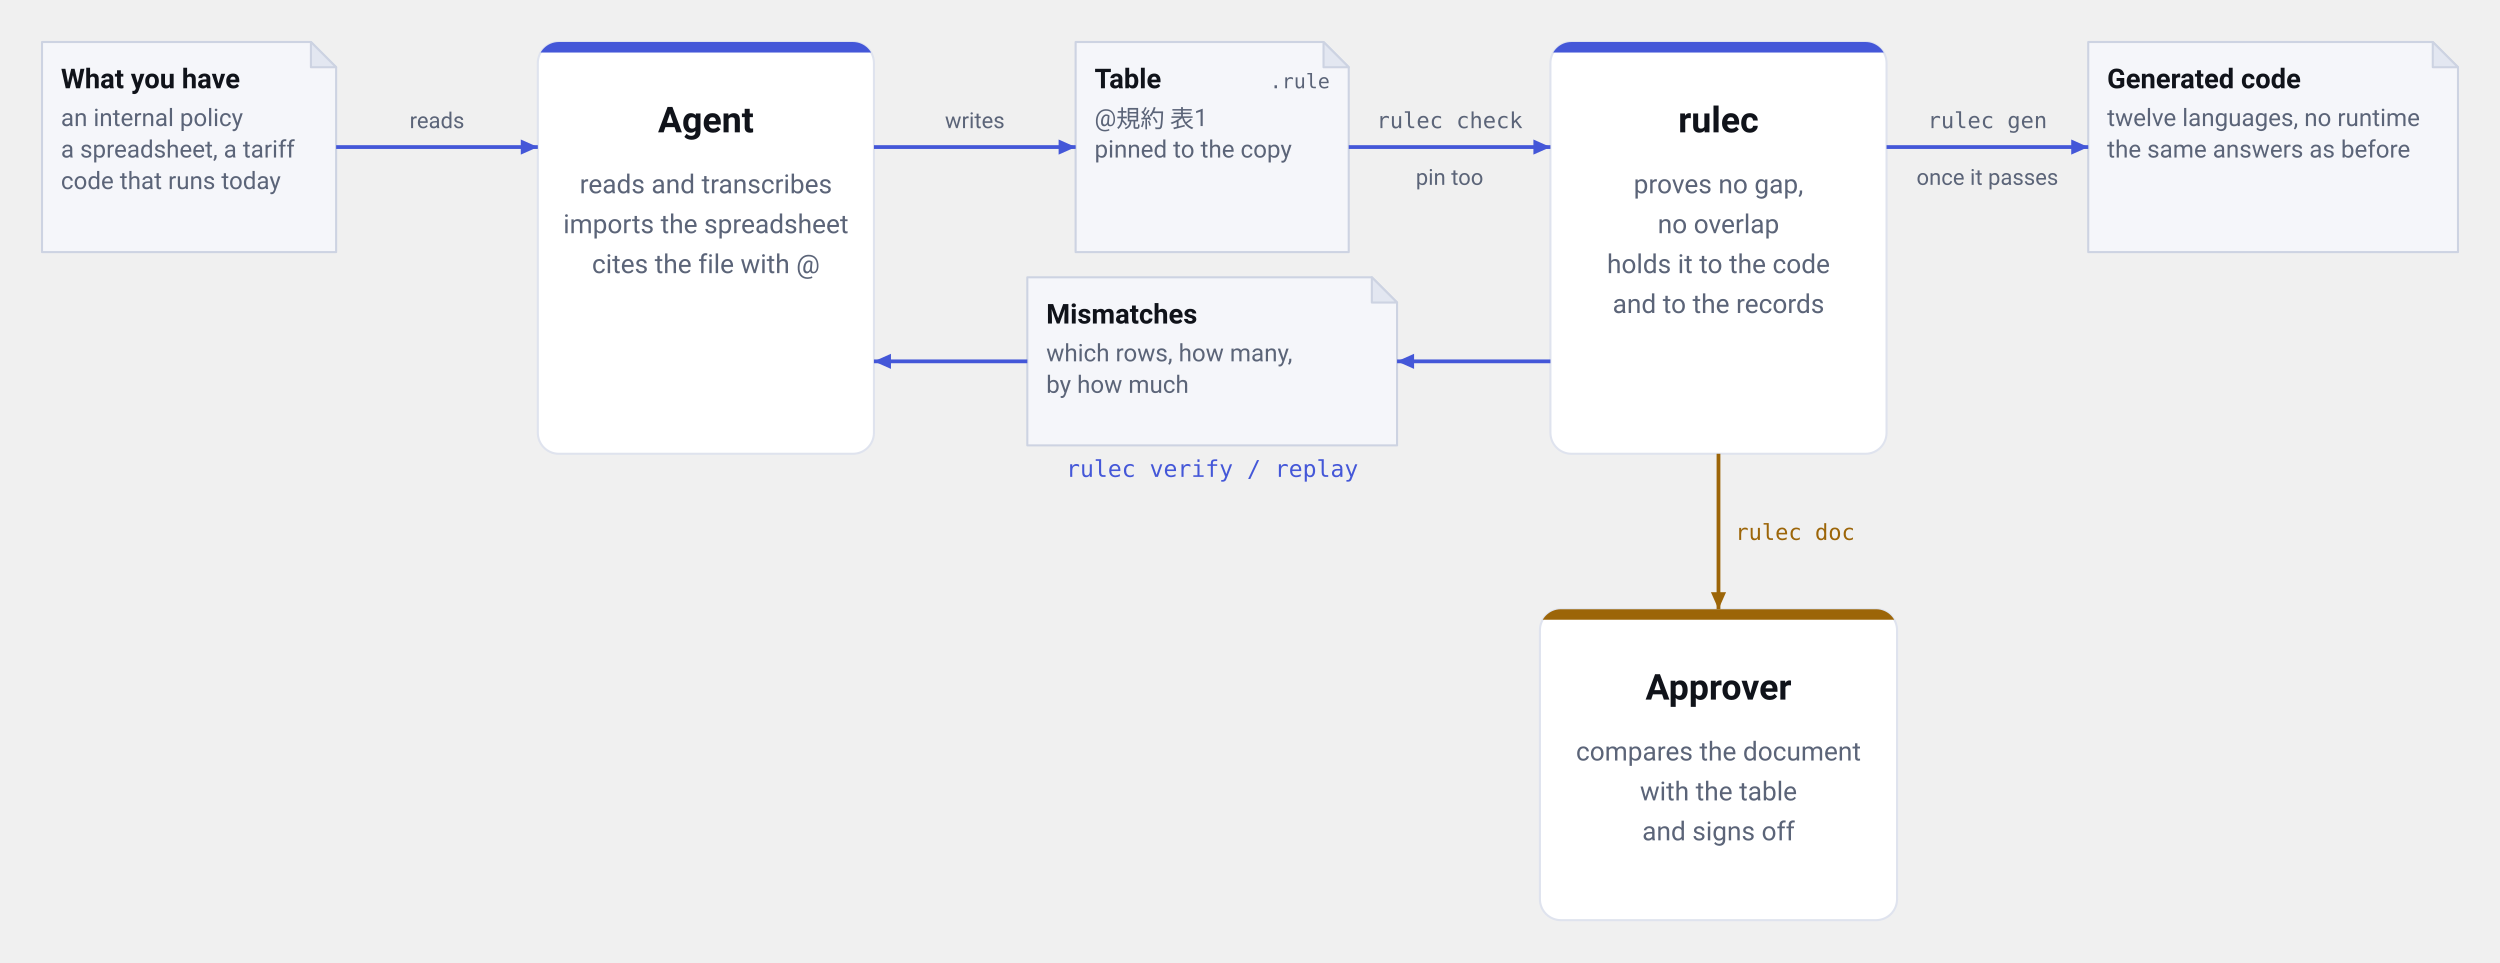
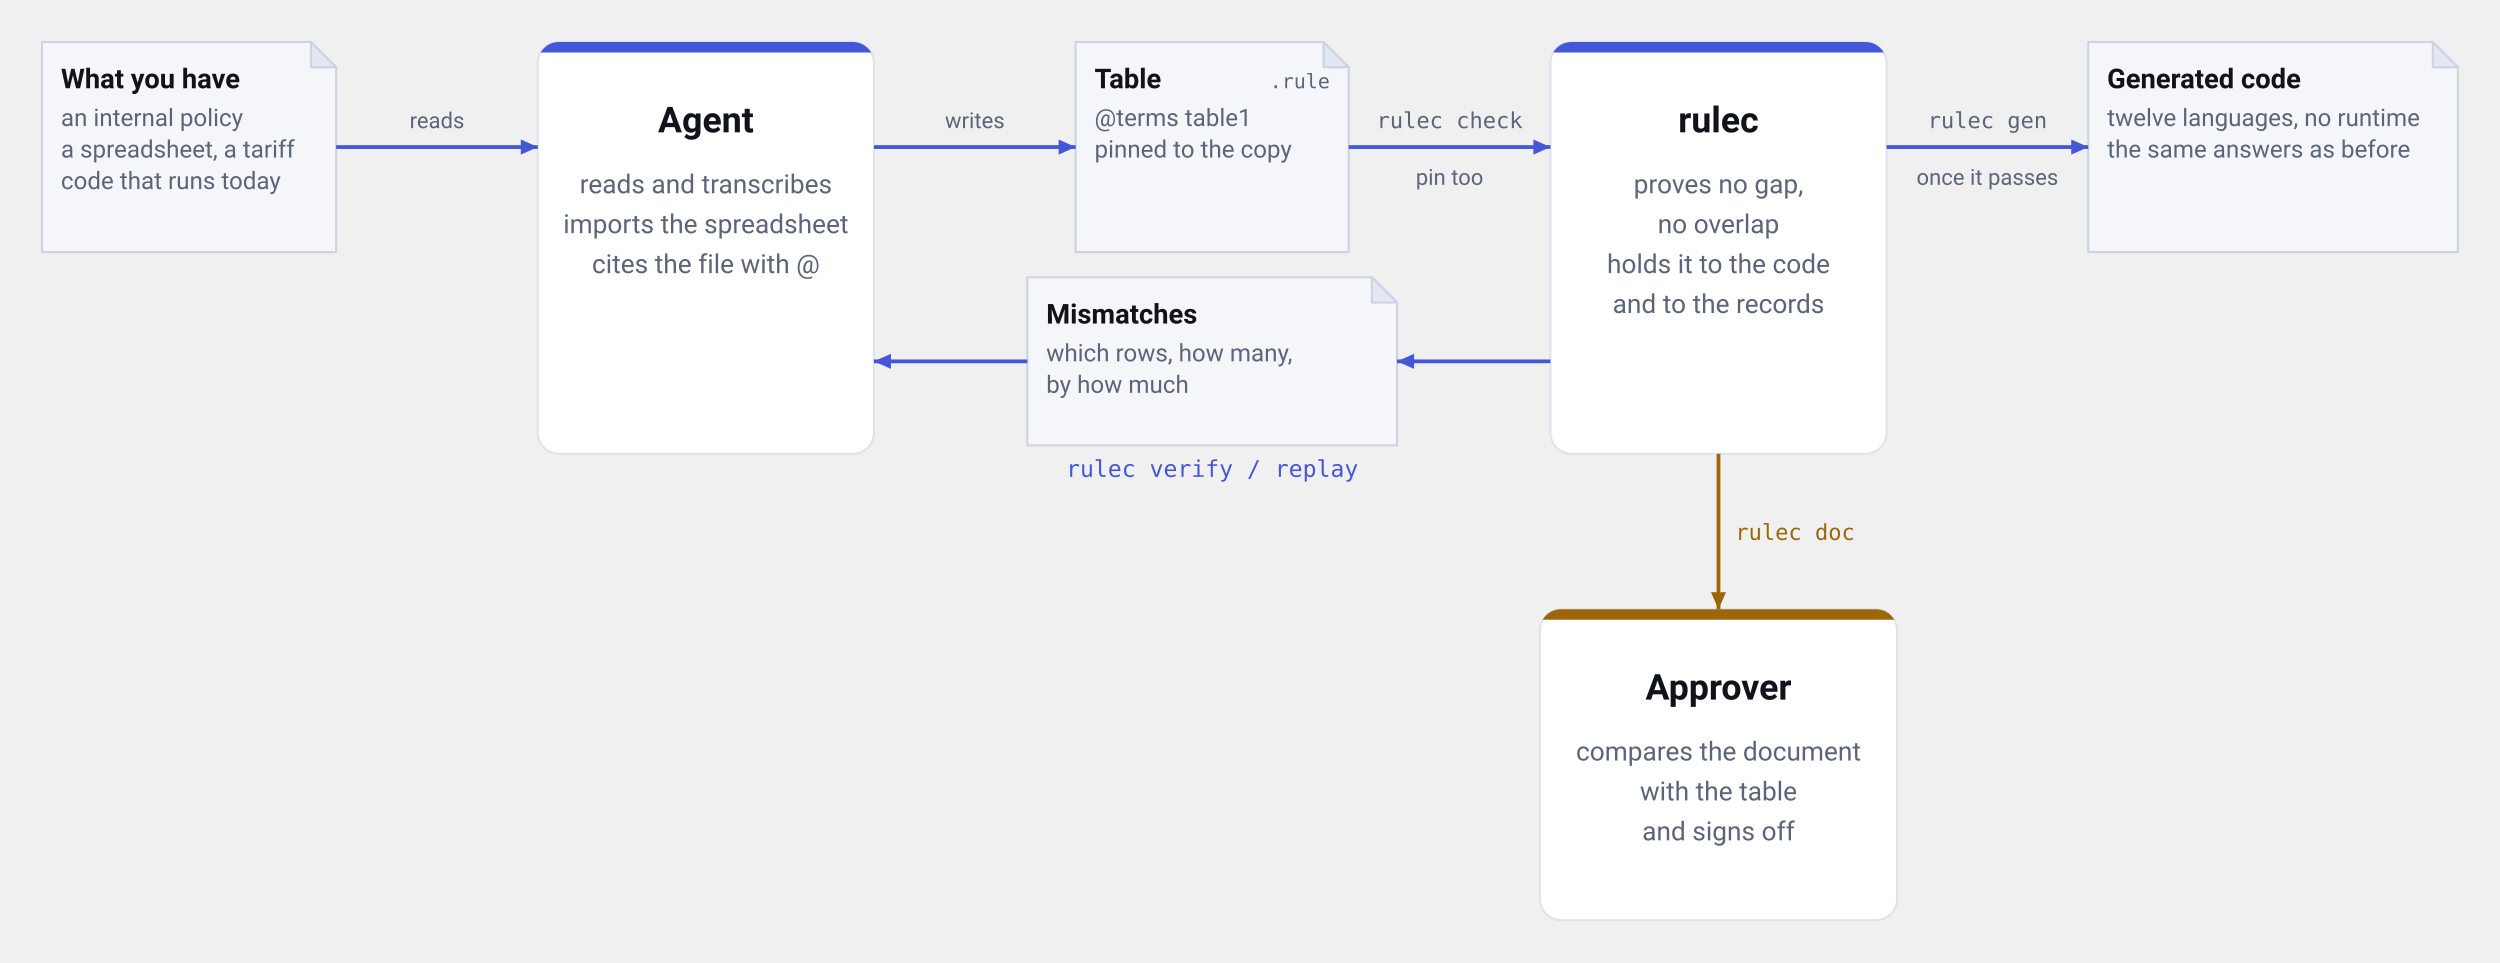
<svg xmlns="http://www.w3.org/2000/svg" viewBox="0 0 1190 458" width="1190" height="458" role="img" aria-label="An agent transcribes what is at hand - an internal policy, the terms of your own service, a spreadsheet, code that runs today - into a table (.rule): a spreadsheet becomes a draft through rulec import, a document's table is cited with @ and pinned by the digest of the copy. rulec proves no gap and no overlap, holds the table to the legacy implementation and to past records, and returns every mismatch by row, count and amount. The approver compares the document and the table on the page rulec doc renders. From a passed table come twelve languages." font-family="-apple-system, BlinkMacSystemFont, &quot;Hiragino Sans&quot;, &quot;Noto Sans JP&quot;, &quot;Yu Gothic&quot;, Meiryo, &quot;Segoe UI&quot;, Roboto, sans-serif">
  <defs>
    <marker id="head-neutral" viewBox="0 0 10 10" refX="9" refY="5" markerWidth="9" markerHeight="9" markerUnits="userSpaceOnUse" orient="auto">
      <path d="M0,1 L9,5 L0,9 Z" fill="#8b94ab" />
    </marker>
    <marker id="head-accent" viewBox="0 0 10 10" refX="9" refY="5" markerWidth="9" markerHeight="9" markerUnits="userSpaceOnUse" orient="auto">
      <path d="M0,1 L9,5 L0,9 Z" fill="#4457d8" />
    </marker>
    <marker id="head-human" viewBox="0 0 10 10" refX="9" refY="5" markerWidth="9" markerHeight="9" markerUnits="userSpaceOnUse" orient="auto">
      <path d="M0,1 L9,5 L0,9 Z" fill="#9c6508" />
    </marker>
  </defs>
  <path d="M20,20.0 H148 L160,32.0 V120.0 H20 Z" fill="#f5f6fa" stroke="#cdd3e2" stroke-linejoin="round" />
  <path d="M148,20.0 V32.0 H160 Z" fill="#e3e7f1" stroke="#cdd3e2" stroke-linejoin="round" />
  <text x="29" y="42.0" font-size="13" font-weight="600" text-anchor="start" fill="#10131a">What you have</text>
  <text x="29" y="60.0" font-size="11.5" font-weight="400" text-anchor="start" fill="#5b6478">an internal policy</text>
  <text x="29" y="75.0" font-size="11.5" font-weight="400" text-anchor="start" fill="#5b6478">a spreadsheet, a tariff</text>
  <text x="29" y="90.0" font-size="11.5" font-weight="400" text-anchor="start" fill="#5b6478">code that runs today</text>
  <clipPath id="clip-1">
    <rect x="256" y="20" width="160" height="196" rx="10" />
  </clipPath>
  <rect x="256" y="20" width="160" height="196" rx="10" fill="#ffffff" stroke="#dfe3ee" />
  <rect x="256" y="20" width="160" height="5" fill="#4457d8" clip-path="url(#clip-1)" />
  <text x="336.0" y="63" font-size="17" font-weight="700" text-anchor="middle" fill="#10131a">Agent</text>
  <text x="336.0" y="92" font-size="12.5" font-weight="400" text-anchor="middle" fill="#5b6478">reads and transcribes</text>
  <text x="336.0" y="111" font-size="12.5" font-weight="400" text-anchor="middle" fill="#5b6478">imports the spreadsheet</text>
  <text x="336.0" y="130" font-size="12.5" font-weight="400" text-anchor="middle" fill="#5b6478">cites the file with @</text>
  <path d="M512,20.0 H630 L642,32.0 V120.0 H512 Z" fill="#f5f6fa" stroke="#cdd3e2" stroke-linejoin="round" />
  <path d="M630,20.0 V32.0 H642 Z" fill="#e3e7f1" stroke="#cdd3e2" stroke-linejoin="round" />
  <text x="521" y="42.0" font-size="13" font-weight="600" text-anchor="start" fill="#10131a">Table</text>
  <text x="633" y="42.0" font-size="9.5" font-weight="400" text-anchor="end" fill="#5b6478" font-family="ui-monospace, SFMono-Regular, Menlo, Consolas, monospace">.rule</text>
-   <text x="521" y="60.0" font-size="11.5" font-weight="400" text-anchor="start" fill="#5b6478">@規約 表1</text>
+   <text x="521" y="60.0" font-size="11.5" font-weight="400" text-anchor="start" fill="#5b6478">@terms table1</text>
  <text x="521" y="75.0" font-size="11.5" font-weight="400" text-anchor="start" fill="#5b6478">pinned to the copy</text>
  <clipPath id="clip-3">
    <rect x="738" y="20" width="160" height="196" rx="10" />
  </clipPath>
  <rect x="738" y="20" width="160" height="196" rx="10" fill="#ffffff" stroke="#dfe3ee" />
  <rect x="738" y="20" width="160" height="5" fill="#4457d8" clip-path="url(#clip-3)" />
  <text x="818.0" y="63" font-size="17" font-weight="700" text-anchor="middle" fill="#10131a">rulec</text>
  <text x="818.0" y="92" font-size="12.5" font-weight="400" text-anchor="middle" fill="#5b6478">proves no gap,</text>
  <text x="818.0" y="111" font-size="12.5" font-weight="400" text-anchor="middle" fill="#5b6478">no overlap</text>
  <text x="818.0" y="130" font-size="12.5" font-weight="400" text-anchor="middle" fill="#5b6478">holds it to the code</text>
  <text x="818.0" y="149" font-size="12.5" font-weight="400" text-anchor="middle" fill="#5b6478">and to the records</text>
  <path d="M994,20.0 H1158 L1170,32.0 V120.0 H994 Z" fill="#f5f6fa" stroke="#cdd3e2" stroke-linejoin="round" />
  <path d="M1158,20.0 V32.0 H1170 Z" fill="#e3e7f1" stroke="#cdd3e2" stroke-linejoin="round" />
  <text x="1003" y="42.0" font-size="13" font-weight="600" text-anchor="start" fill="#10131a">Generated code</text>
  <text x="1003" y="60.0" font-size="11.5" font-weight="400" text-anchor="start" fill="#5b6478">twelve languages, no runtime</text>
  <text x="1003" y="75.0" font-size="11.5" font-weight="400" text-anchor="start" fill="#5b6478">the same answers as before</text>
  <line x1="160" y1="70" x2="256" y2="70" stroke="#4457d8" stroke-width="1.8" marker-end="url(#head-accent)" />
  <text x="208.0" y="61" font-size="10.5" font-weight="400" text-anchor="middle" fill="#5b6478">reads</text>
  <line x1="416" y1="70" x2="512" y2="70" stroke="#4457d8" stroke-width="1.8" marker-end="url(#head-accent)" />
  <text x="464.0" y="61" font-size="10.5" font-weight="400" text-anchor="middle" fill="#5b6478">writes</text>
  <line x1="642" y1="70" x2="738" y2="70" stroke="#4457d8" stroke-width="1.8" marker-end="url(#head-accent)" />
  <text x="690.0" y="61" font-size="10.5" font-weight="400" text-anchor="middle" fill="#5b6478" font-family="ui-monospace, SFMono-Regular, Menlo, Consolas, monospace">rulec check</text>
  <text x="690.0" y="88" font-size="10.5" font-weight="400" text-anchor="middle" fill="#5b6478">pin too</text>
  <line x1="898" y1="70" x2="994" y2="70" stroke="#4457d8" stroke-width="1.8" marker-end="url(#head-accent)" />
  <text x="946.0" y="61" font-size="10.5" font-weight="400" text-anchor="middle" fill="#5b6478" font-family="ui-monospace, SFMono-Regular, Menlo, Consolas, monospace">rulec gen</text>
  <text x="946.0" y="88" font-size="10.5" font-weight="400" text-anchor="middle" fill="#5b6478">once it passes</text>
  <path d="M489.0,132 H653.0 L665.0,144 V212 H489.0 Z" fill="#f5f6fa" stroke="#cdd3e2" stroke-linejoin="round" />
  <path d="M653.0,132 V144 H665.0 Z" fill="#e3e7f1" stroke="#cdd3e2" stroke-linejoin="round" />
  <text x="498.0" y="154" font-size="13" font-weight="600" text-anchor="start" fill="#10131a">Mismatches</text>
  <text x="498.0" y="172" font-size="11.5" font-weight="400" text-anchor="start" fill="#5b6478">which rows, how many,</text>
  <text x="498.0" y="187" font-size="11.5" font-weight="400" text-anchor="start" fill="#5b6478">by how much</text>
  <line x1="738" y1="172" x2="665.0" y2="172" stroke="#4457d8" stroke-width="1.8" marker-end="url(#head-accent)" />
  <line x1="489.0" y1="172" x2="416" y2="172" stroke="#4457d8" stroke-width="1.8" marker-end="url(#head-accent)" />
  <text x="577.0" y="227" font-size="11" font-weight="400" text-anchor="middle" fill="#4457d8" font-family="ui-monospace, SFMono-Regular, Menlo, Consolas, monospace">rulec verify / replay</text>
  <clipPath id="clip-person">
    <rect x="733.0" y="290" width="170" height="148" rx="10" />
  </clipPath>
  <rect x="733.0" y="290" width="170" height="148" rx="10" fill="#ffffff" stroke="#dfe3ee" />
  <rect x="733.0" y="290" width="170" height="5" fill="#9c6508" clip-path="url(#clip-person)" />
  <text x="818.0" y="333" font-size="17" font-weight="700" text-anchor="middle" fill="#10131a">Approver</text>
  <text x="818.0" y="362" font-size="12.5" font-weight="400" text-anchor="middle" fill="#5b6478">compares the document</text>
  <text x="818.0" y="381" font-size="12.5" font-weight="400" text-anchor="middle" fill="#5b6478">with the table</text>
  <text x="818.0" y="400" font-size="12.5" font-weight="400" text-anchor="middle" fill="#5b6478">and signs off</text>
  <line x1="818.0" y1="216" x2="818.0" y2="290" stroke="#9c6508" stroke-width="1.8" marker-end="url(#head-human)" />
  <text x="826.0" y="257.0" font-size="10.5" font-weight="400" text-anchor="start" fill="#9c6508" font-family="ui-monospace, SFMono-Regular, Menlo, Consolas, monospace">rulec doc</text>
</svg>
